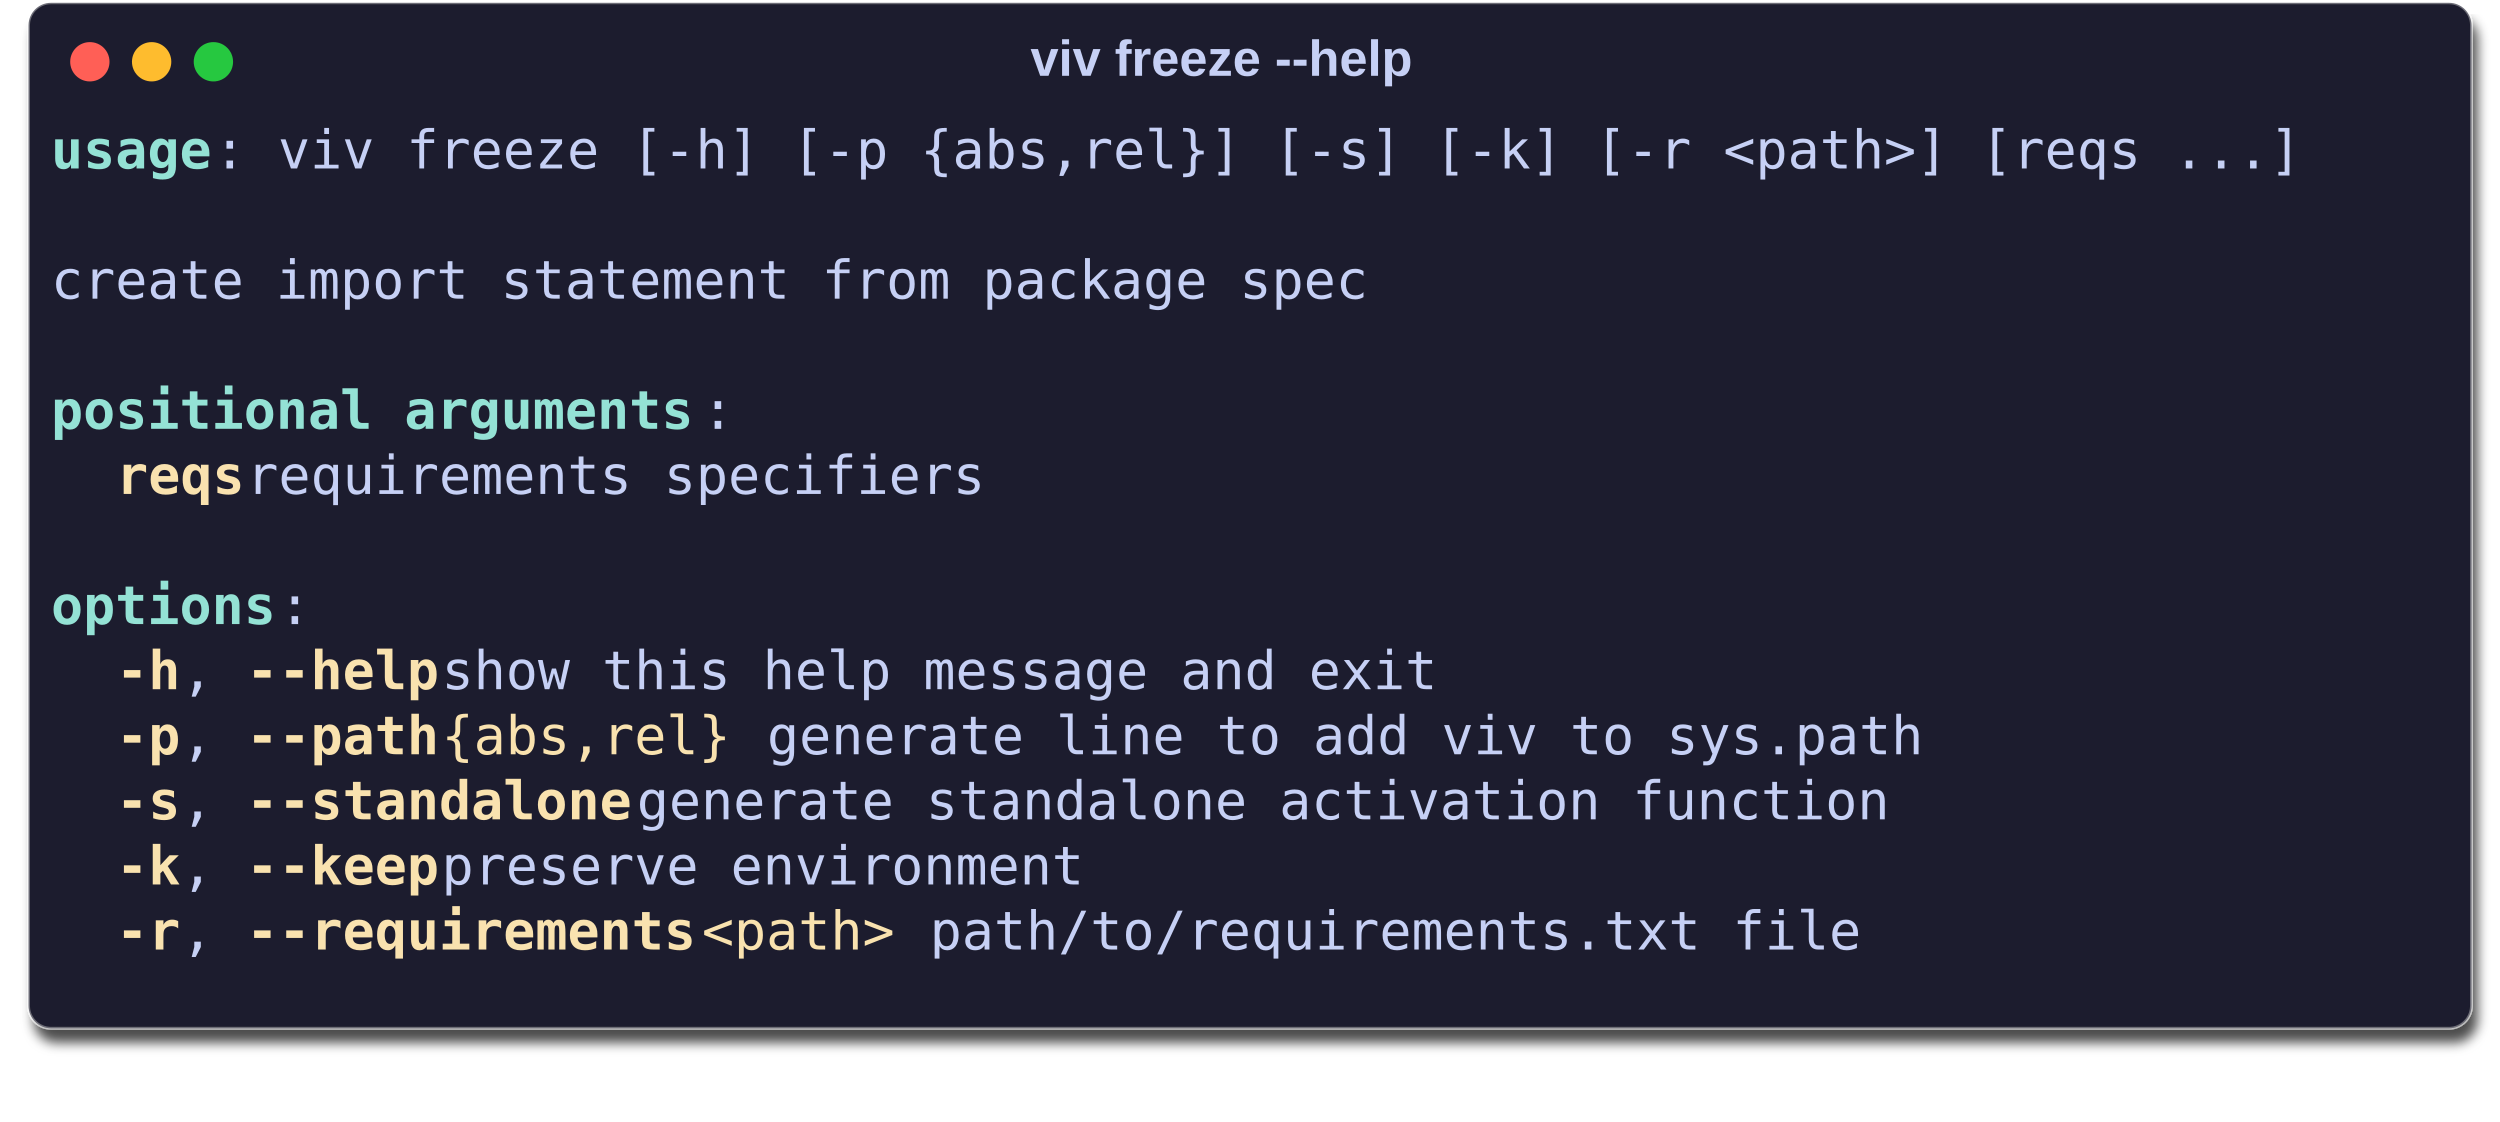
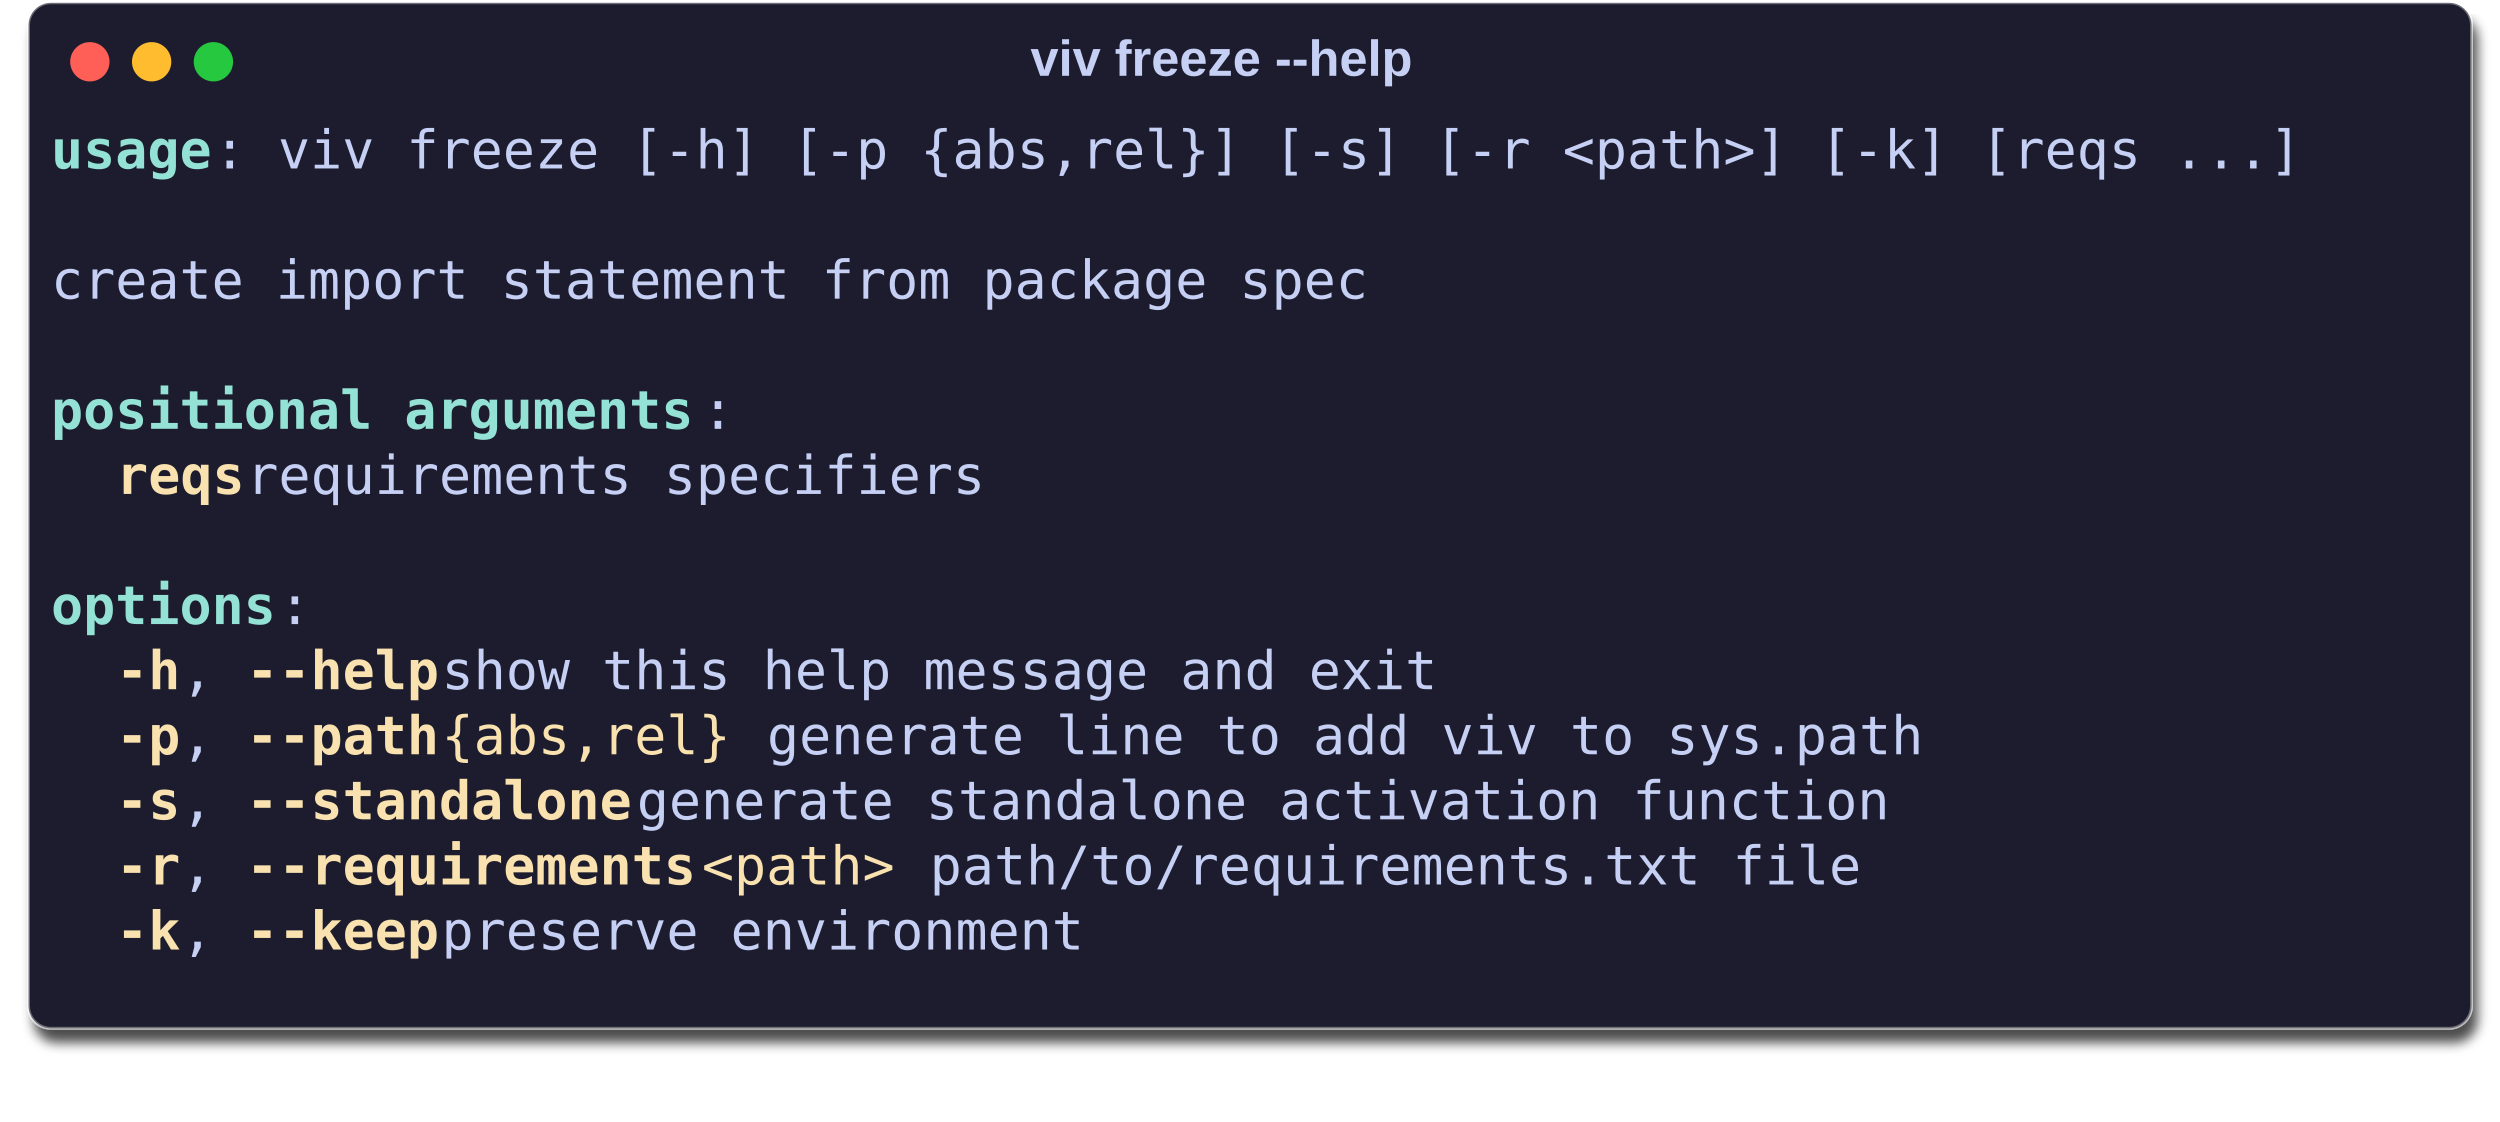
<svg xmlns="http://www.w3.org/2000/svg" class="rich-terminal shadow" viewBox="0 0 890.333 399.533">
  <style>

    @font-face {
        font-family: "Fira Code";
        src: local("FiraCode-Regular"),
                url("https://cdnjs.cloudflare.com/ajax/libs/firacode/6.2.0/woff2/FiraCode-Regular.woff2") format("woff2"),
                url("https://cdnjs.cloudflare.com/ajax/libs/firacode/6.2.0/woff/FiraCode-Regular.woff") format("woff");
        font-style: normal;
        font-weight: 400;
    }
    @font-face {
        font-family: "Fira Code";
        src: local("FiraCode-Bold"),
                url("https://cdnjs.cloudflare.com/ajax/libs/firacode/6.2.0/woff2/FiraCode-Bold.woff2") format("woff2"),
                url("https://cdnjs.cloudflare.com/ajax/libs/firacode/6.2.0/woff/FiraCode-Bold.woff") format("woff");
        font-style: bold;
        font-weight: 700;
    }

-     .terminal-3188460144-matrix {
+     .terminal-1818495600-matrix {
        font-family: Fira Code, monospace;
        font-size: 20px;
        line-height: 24.4px;
        font-variant-east-asian: full-width;
    }

-     .terminal-3188460144-title {
+     .terminal-1818495600-title {
        font-size: 18px;
        font-weight: bold;
        font-family: arial;
    }

    .shadow {
        -webkit-filter: drop-shadow( 2px 5px 2px rgba(0, 0, 0, .7));
        filter: drop-shadow( 2px 5px 2px rgba(0, 0, 0, .7));
    }
-     .terminal-3188460144-r1 { fill: #94e2d5;font-weight: bold }
- .terminal-3188460144-r2 { fill: #c6d0f5 }
- .terminal-3188460144-r3 { fill: #f9e2af;font-weight: bold }
- .terminal-3188460144-r4 { fill: #f9e2af }
+     .terminal-1818495600-r1 { fill: #94e2d5;font-weight: bold }
+ .terminal-1818495600-r2 { fill: #c6d0f5 }
+ .terminal-1818495600-r3 { fill: #f9e2af;font-weight: bold }
+ .terminal-1818495600-r4 { fill: #f9e2af }
    </style>
  <defs>
-     <clipPath id="terminal-3188460144-clip-terminal">
+     <clipPath id="terminal-1818495600-clip-terminal">
      <rect x="0" y="0" width="853.0" height="316.2" />
    </clipPath>
-     <clipPath id="terminal-3188460144-line-0">
+     <clipPath id="terminal-1818495600-line-0">
      <rect x="0" y="1.5" width="854" height="24.65" />
    </clipPath>
-     <clipPath id="terminal-3188460144-line-1">
+     <clipPath id="terminal-1818495600-line-1">
      <rect x="0" y="25.9" width="854" height="24.65" />
    </clipPath>
-     <clipPath id="terminal-3188460144-line-2">
+     <clipPath id="terminal-1818495600-line-2">
      <rect x="0" y="50.3" width="854" height="24.65" />
    </clipPath>
-     <clipPath id="terminal-3188460144-line-3">
+     <clipPath id="terminal-1818495600-line-3">
      <rect x="0" y="74.7" width="854" height="24.65" />
    </clipPath>
-     <clipPath id="terminal-3188460144-line-4">
+     <clipPath id="terminal-1818495600-line-4">
      <rect x="0" y="99.1" width="854" height="24.65" />
    </clipPath>
-     <clipPath id="terminal-3188460144-line-5">
+     <clipPath id="terminal-1818495600-line-5">
      <rect x="0" y="123.5" width="854" height="24.65" />
    </clipPath>
-     <clipPath id="terminal-3188460144-line-6">
+     <clipPath id="terminal-1818495600-line-6">
      <rect x="0" y="147.9" width="854" height="24.65" />
    </clipPath>
-     <clipPath id="terminal-3188460144-line-7">
+     <clipPath id="terminal-1818495600-line-7">
      <rect x="0" y="172.3" width="854" height="24.65" />
    </clipPath>
-     <clipPath id="terminal-3188460144-line-8">
+     <clipPath id="terminal-1818495600-line-8">
      <rect x="0" y="196.7" width="854" height="24.65" />
    </clipPath>
-     <clipPath id="terminal-3188460144-line-9">
+     <clipPath id="terminal-1818495600-line-9">
      <rect x="0" y="221.1" width="854" height="24.65" />
    </clipPath>
-     <clipPath id="terminal-3188460144-line-10">
+     <clipPath id="terminal-1818495600-line-10">
      <rect x="0" y="245.5" width="854" height="24.65" />
    </clipPath>
-     <clipPath id="terminal-3188460144-line-11">
+     <clipPath id="terminal-1818495600-line-11">
      <rect x="0" y="269.9" width="854" height="24.65" />
    </clipPath>
  </defs>
  <rect fill="#1e1e2e" stroke="rgba(255,255,255,0.35)" stroke-width="1" x="10.167" y="1" width="870" height="365.2" rx="8" />
-   <text class="terminal-3188460144-title" fill="#c6d0f5" text-anchor="middle" x="435" y="27">viv freeze --help</text>
+   <text class="terminal-1818495600-title" fill="#c6d0f5" text-anchor="middle" x="435" y="27">viv freeze --help</text>
  <g transform="translate(32,22)">
    <circle cx="0" cy="0" r="7" fill="#ff5f57" />
    <circle cx="22" cy="0" r="7" fill="#febc2e" />
    <circle cx="44" cy="0" r="7" fill="#28c840" />
  </g>
-   <g transform="translate(18.16667, 41) scale(.95)" clip-path="url(#terminal-3188460144-clip-terminal)">
-     <g class="terminal-3188460144-matrix">
-       <text class="terminal-3188460144-r1" x="0" y="20" textLength="61" clip-path="url(#terminal-3188460144-line-0)">usage</text>
-       <text class="terminal-3188460144-r2" x="61" y="20" textLength="793" clip-path="url(#terminal-3188460144-line-0)">: viv freeze [-h] [-p {abs,rel}] [-s] [-k] [-r &lt;path&gt;] [reqs ...]</text>
-       <text class="terminal-3188460144-r2" x="854" y="20" textLength="12.2" clip-path="url(#terminal-3188460144-line-0)">
+   <g transform="translate(18.16667, 41) scale(.95)" clip-path="url(#terminal-1818495600-clip-terminal)">
+     <g class="terminal-1818495600-matrix">
+       <text class="terminal-1818495600-r1" x="0" y="20" textLength="61" clip-path="url(#terminal-1818495600-line-0)">usage</text>
+       <text class="terminal-1818495600-r2" x="61" y="20" textLength="793" clip-path="url(#terminal-1818495600-line-0)">: viv freeze [-h] [-p {abs,rel}] [-s] [-r &lt;path&gt;] [-k] [reqs ...]</text>
+       <text class="terminal-1818495600-r2" x="854" y="20" textLength="12.2" clip-path="url(#terminal-1818495600-line-0)">
</text>
-       <text class="terminal-3188460144-r2" x="854" y="44.4" textLength="12.2" clip-path="url(#terminal-3188460144-line-1)">
+       <text class="terminal-1818495600-r2" x="854" y="44.4" textLength="12.2" clip-path="url(#terminal-1818495600-line-1)">
</text>
-       <text class="terminal-3188460144-r2" x="0" y="68.8" textLength="500.2" clip-path="url(#terminal-3188460144-line-2)">create import statement from package spec</text>
-       <text class="terminal-3188460144-r2" x="854" y="68.8" textLength="12.2" clip-path="url(#terminal-3188460144-line-2)">
+       <text class="terminal-1818495600-r2" x="0" y="68.8" textLength="500.2" clip-path="url(#terminal-1818495600-line-2)">create import statement from package spec</text>
+       <text class="terminal-1818495600-r2" x="854" y="68.8" textLength="12.2" clip-path="url(#terminal-1818495600-line-2)">
</text>
-       <text class="terminal-3188460144-r2" x="854" y="93.2" textLength="12.2" clip-path="url(#terminal-3188460144-line-3)">
+       <text class="terminal-1818495600-r2" x="854" y="93.2" textLength="12.2" clip-path="url(#terminal-1818495600-line-3)">
</text>
-       <text class="terminal-3188460144-r1" x="0" y="117.6" textLength="244" clip-path="url(#terminal-3188460144-line-4)">positional arguments</text>
-       <text class="terminal-3188460144-r2" x="244" y="117.6" textLength="12.2" clip-path="url(#terminal-3188460144-line-4)">:</text>
-       <text class="terminal-3188460144-r2" x="854" y="117.6" textLength="12.2" clip-path="url(#terminal-3188460144-line-4)">
+       <text class="terminal-1818495600-r1" x="0" y="117.6" textLength="244" clip-path="url(#terminal-1818495600-line-4)">positional arguments</text>
+       <text class="terminal-1818495600-r2" x="244" y="117.6" textLength="12.2" clip-path="url(#terminal-1818495600-line-4)">:</text>
+       <text class="terminal-1818495600-r2" x="854" y="117.6" textLength="12.2" clip-path="url(#terminal-1818495600-line-4)">
</text>
-       <text class="terminal-3188460144-r3" x="24.4" y="142" textLength="48.8" clip-path="url(#terminal-3188460144-line-5)">reqs</text>
-       <text class="terminal-3188460144-r2" x="73.2" y="142" textLength="585.6" clip-path="url(#terminal-3188460144-line-5)">                         requirements specifiers</text>
-       <text class="terminal-3188460144-r2" x="854" y="142" textLength="12.2" clip-path="url(#terminal-3188460144-line-5)">
+       <text class="terminal-1818495600-r3" x="24.4" y="142" textLength="48.8" clip-path="url(#terminal-1818495600-line-5)">reqs</text>
+       <text class="terminal-1818495600-r2" x="73.2" y="142" textLength="585.6" clip-path="url(#terminal-1818495600-line-5)">                         requirements specifiers</text>
+       <text class="terminal-1818495600-r2" x="854" y="142" textLength="12.2" clip-path="url(#terminal-1818495600-line-5)">
</text>
-       <text class="terminal-3188460144-r2" x="854" y="166.4" textLength="12.2" clip-path="url(#terminal-3188460144-line-6)">
+       <text class="terminal-1818495600-r2" x="854" y="166.4" textLength="12.2" clip-path="url(#terminal-1818495600-line-6)">
</text>
-       <text class="terminal-3188460144-r1" x="0" y="190.8" textLength="85.4" clip-path="url(#terminal-3188460144-line-7)">options</text>
-       <text class="terminal-3188460144-r2" x="85.4" y="190.8" textLength="12.2" clip-path="url(#terminal-3188460144-line-7)">:</text>
-       <text class="terminal-3188460144-r2" x="854" y="190.8" textLength="12.2" clip-path="url(#terminal-3188460144-line-7)">
+       <text class="terminal-1818495600-r1" x="0" y="190.8" textLength="85.4" clip-path="url(#terminal-1818495600-line-7)">options</text>
+       <text class="terminal-1818495600-r2" x="85.4" y="190.8" textLength="12.2" clip-path="url(#terminal-1818495600-line-7)">:</text>
+       <text class="terminal-1818495600-r2" x="854" y="190.8" textLength="12.2" clip-path="url(#terminal-1818495600-line-7)">
</text>
-       <text class="terminal-3188460144-r3" x="24.4" y="215.2" textLength="24.4" clip-path="url(#terminal-3188460144-line-8)">-h</text>
-       <text class="terminal-3188460144-r2" x="48.8" y="215.2" textLength="24.4" clip-path="url(#terminal-3188460144-line-8)">, </text>
-       <text class="terminal-3188460144-r3" x="73.2" y="215.2" textLength="73.2" clip-path="url(#terminal-3188460144-line-8)">--help</text>
-       <text class="terminal-3188460144-r2" x="146.4" y="215.2" textLength="610" clip-path="url(#terminal-3188460144-line-8)">                   show this help message and exit</text>
-       <text class="terminal-3188460144-r2" x="854" y="215.2" textLength="12.2" clip-path="url(#terminal-3188460144-line-8)">
+       <text class="terminal-1818495600-r3" x="24.4" y="215.2" textLength="24.4" clip-path="url(#terminal-1818495600-line-8)">-h</text>
+       <text class="terminal-1818495600-r2" x="48.8" y="215.2" textLength="24.4" clip-path="url(#terminal-1818495600-line-8)">, </text>
+       <text class="terminal-1818495600-r3" x="73.2" y="215.2" textLength="73.2" clip-path="url(#terminal-1818495600-line-8)">--help</text>
+       <text class="terminal-1818495600-r2" x="146.4" y="215.2" textLength="610" clip-path="url(#terminal-1818495600-line-8)">                   show this help message and exit</text>
+       <text class="terminal-1818495600-r2" x="854" y="215.2" textLength="12.2" clip-path="url(#terminal-1818495600-line-8)">
</text>
-       <text class="terminal-3188460144-r3" x="24.4" y="239.6" textLength="24.4" clip-path="url(#terminal-3188460144-line-9)">-p</text>
-       <text class="terminal-3188460144-r2" x="48.8" y="239.6" textLength="24.4" clip-path="url(#terminal-3188460144-line-9)">, </text>
-       <text class="terminal-3188460144-r3" x="73.2" y="239.6" textLength="73.2" clip-path="url(#terminal-3188460144-line-9)">--path</text>
-       <text class="terminal-3188460144-r4" x="146.4" y="239.6" textLength="122" clip-path="url(#terminal-3188460144-line-9)"> {abs,rel}</text>
-       <text class="terminal-3188460144-r2" x="268.4" y="239.6" textLength="549" clip-path="url(#terminal-3188460144-line-9)">         generate line to add viv to sys.path</text>
-       <text class="terminal-3188460144-r2" x="854" y="239.6" textLength="12.2" clip-path="url(#terminal-3188460144-line-9)">
+       <text class="terminal-1818495600-r3" x="24.4" y="239.6" textLength="24.4" clip-path="url(#terminal-1818495600-line-9)">-p</text>
+       <text class="terminal-1818495600-r2" x="48.8" y="239.6" textLength="24.4" clip-path="url(#terminal-1818495600-line-9)">, </text>
+       <text class="terminal-1818495600-r3" x="73.2" y="239.6" textLength="73.2" clip-path="url(#terminal-1818495600-line-9)">--path</text>
+       <text class="terminal-1818495600-r4" x="146.4" y="239.6" textLength="122" clip-path="url(#terminal-1818495600-line-9)"> {abs,rel}</text>
+       <text class="terminal-1818495600-r2" x="268.4" y="239.6" textLength="549" clip-path="url(#terminal-1818495600-line-9)">         generate line to add viv to sys.path</text>
+       <text class="terminal-1818495600-r2" x="854" y="239.6" textLength="12.2" clip-path="url(#terminal-1818495600-line-9)">
</text>
-       <text class="terminal-3188460144-r3" x="24.4" y="264" textLength="24.4" clip-path="url(#terminal-3188460144-line-10)">-s</text>
-       <text class="terminal-3188460144-r2" x="48.8" y="264" textLength="24.4" clip-path="url(#terminal-3188460144-line-10)">, </text>
-       <text class="terminal-3188460144-r3" x="73.2" y="264" textLength="146.4" clip-path="url(#terminal-3188460144-line-10)">--standalone</text>
-       <text class="terminal-3188460144-r2" x="219.6" y="264" textLength="634.4" clip-path="url(#terminal-3188460144-line-10)">             generate standalone activation function</text>
-       <text class="terminal-3188460144-r2" x="854" y="264" textLength="12.2" clip-path="url(#terminal-3188460144-line-10)">
+       <text class="terminal-1818495600-r3" x="24.4" y="264" textLength="24.4" clip-path="url(#terminal-1818495600-line-10)">-s</text>
+       <text class="terminal-1818495600-r2" x="48.8" y="264" textLength="24.4" clip-path="url(#terminal-1818495600-line-10)">, </text>
+       <text class="terminal-1818495600-r3" x="73.2" y="264" textLength="146.4" clip-path="url(#terminal-1818495600-line-10)">--standalone</text>
+       <text class="terminal-1818495600-r2" x="219.6" y="264" textLength="634.4" clip-path="url(#terminal-1818495600-line-10)">             generate standalone activation function</text>
+       <text class="terminal-1818495600-r2" x="854" y="264" textLength="12.2" clip-path="url(#terminal-1818495600-line-10)">
</text>
-       <text class="terminal-3188460144-r3" x="24.4" y="288.4" textLength="24.4" clip-path="url(#terminal-3188460144-line-11)">-k</text>
-       <text class="terminal-3188460144-r2" x="48.8" y="288.4" textLength="24.4" clip-path="url(#terminal-3188460144-line-11)">, </text>
-       <text class="terminal-3188460144-r3" x="73.2" y="288.4" textLength="73.2" clip-path="url(#terminal-3188460144-line-11)">--keep</text>
-       <text class="terminal-3188460144-r2" x="146.4" y="288.4" textLength="475.8" clip-path="url(#terminal-3188460144-line-11)">                   preserve environment</text>
-       <text class="terminal-3188460144-r2" x="854" y="288.4" textLength="12.2" clip-path="url(#terminal-3188460144-line-11)">
+       <text class="terminal-1818495600-r3" x="24.4" y="288.4" textLength="24.4" clip-path="url(#terminal-1818495600-line-11)">-r</text>
+       <text class="terminal-1818495600-r2" x="48.8" y="288.4" textLength="24.4" clip-path="url(#terminal-1818495600-line-11)">, </text>
+       <text class="terminal-1818495600-r3" x="73.2" y="288.4" textLength="170.8" clip-path="url(#terminal-1818495600-line-11)">--requirements</text>
+       <text class="terminal-1818495600-r4" x="244" y="288.4" textLength="85.4" clip-path="url(#terminal-1818495600-line-11)"> &lt;path&gt;</text>
+       <text class="terminal-1818495600-r2" x="329.4" y="288.4" textLength="402.6" clip-path="url(#terminal-1818495600-line-11)">    path/to/requirements.txt file</text>
+       <text class="terminal-1818495600-r2" x="854" y="288.4" textLength="12.2" clip-path="url(#terminal-1818495600-line-11)">
</text>
-       <text class="terminal-3188460144-r3" x="24.4" y="312.8" textLength="24.4" clip-path="url(#terminal-3188460144-line-12)">-r</text>
-       <text class="terminal-3188460144-r2" x="48.8" y="312.8" textLength="24.4" clip-path="url(#terminal-3188460144-line-12)">, </text>
-       <text class="terminal-3188460144-r3" x="73.2" y="312.8" textLength="170.8" clip-path="url(#terminal-3188460144-line-12)">--requirements</text>
-       <text class="terminal-3188460144-r4" x="244" y="312.8" textLength="85.4" clip-path="url(#terminal-3188460144-line-12)"> &lt;path&gt;</text>
-       <text class="terminal-3188460144-r2" x="329.4" y="312.8" textLength="402.6" clip-path="url(#terminal-3188460144-line-12)">    path/to/requirements.txt file</text>
-       <text class="terminal-3188460144-r2" x="854" y="312.8" textLength="12.2" clip-path="url(#terminal-3188460144-line-12)">
+       <text class="terminal-1818495600-r3" x="24.4" y="312.8" textLength="24.4" clip-path="url(#terminal-1818495600-line-12)">-k</text>
+       <text class="terminal-1818495600-r2" x="48.8" y="312.8" textLength="24.4" clip-path="url(#terminal-1818495600-line-12)">, </text>
+       <text class="terminal-1818495600-r3" x="73.2" y="312.8" textLength="73.2" clip-path="url(#terminal-1818495600-line-12)">--keep</text>
+       <text class="terminal-1818495600-r2" x="146.4" y="312.8" textLength="475.8" clip-path="url(#terminal-1818495600-line-12)">                   preserve environment</text>
+       <text class="terminal-1818495600-r2" x="854" y="312.8" textLength="12.2" clip-path="url(#terminal-1818495600-line-12)">
</text>
    </g>
  </g>
</svg>
